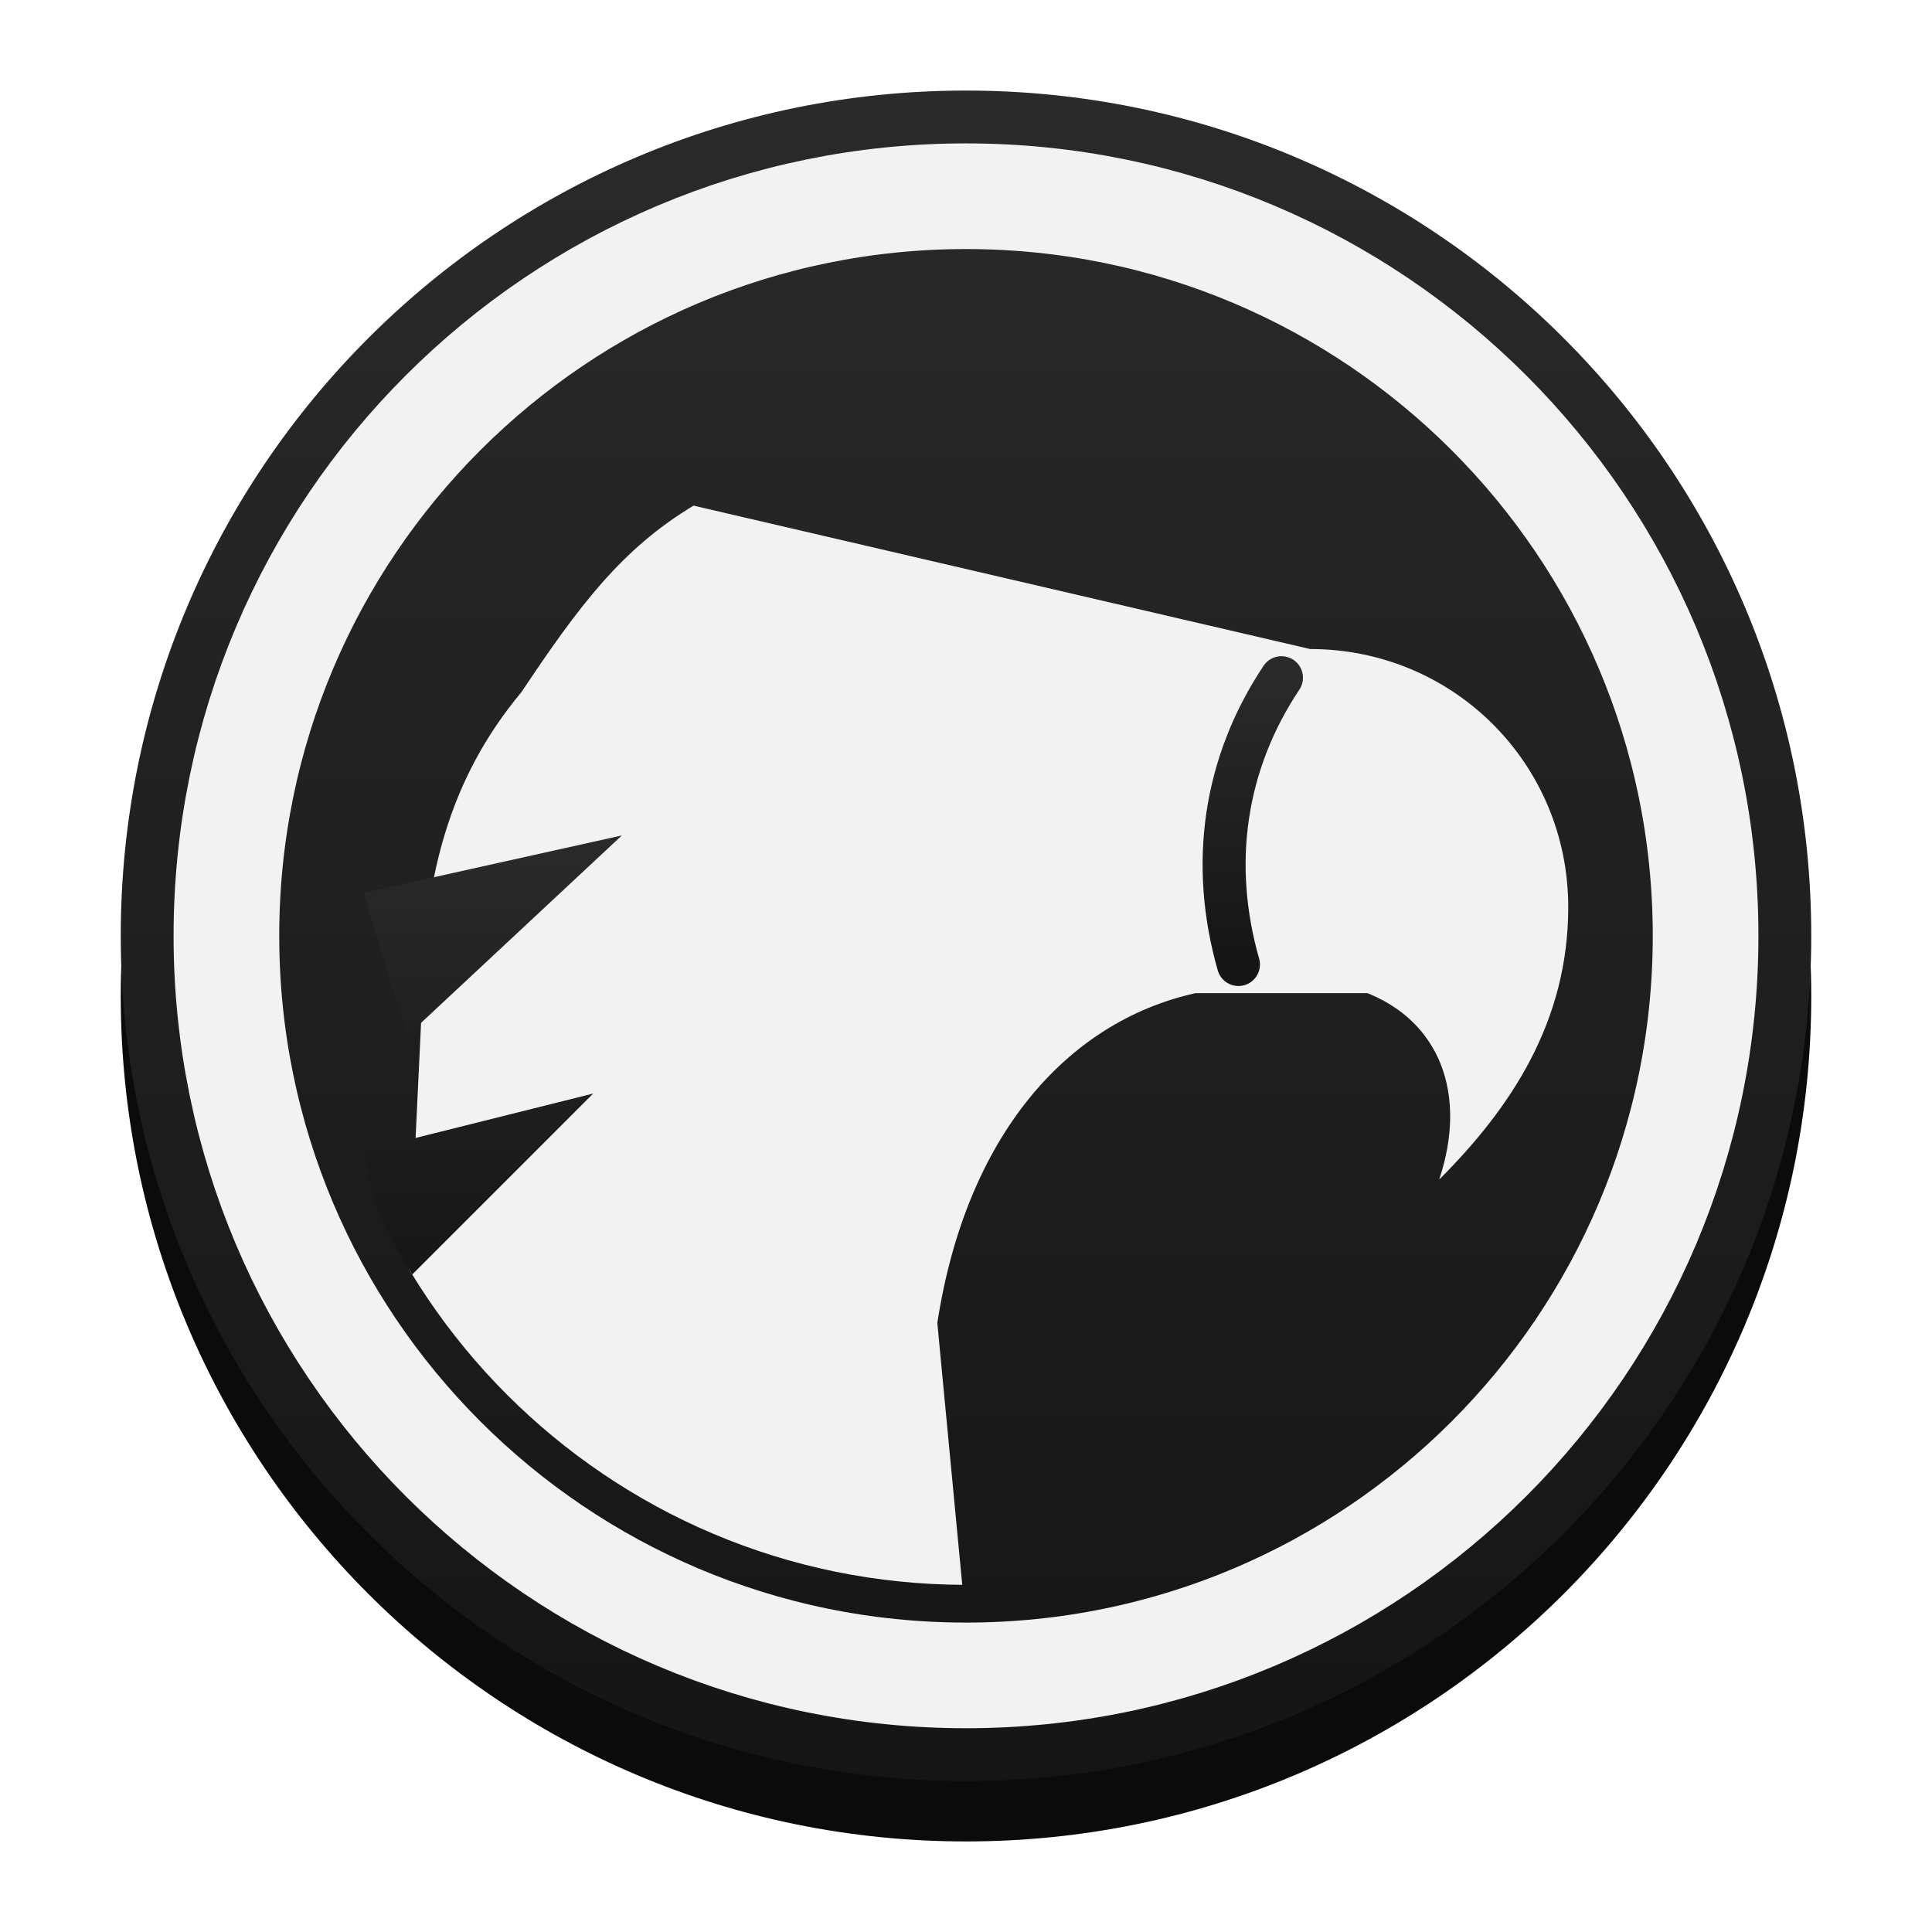
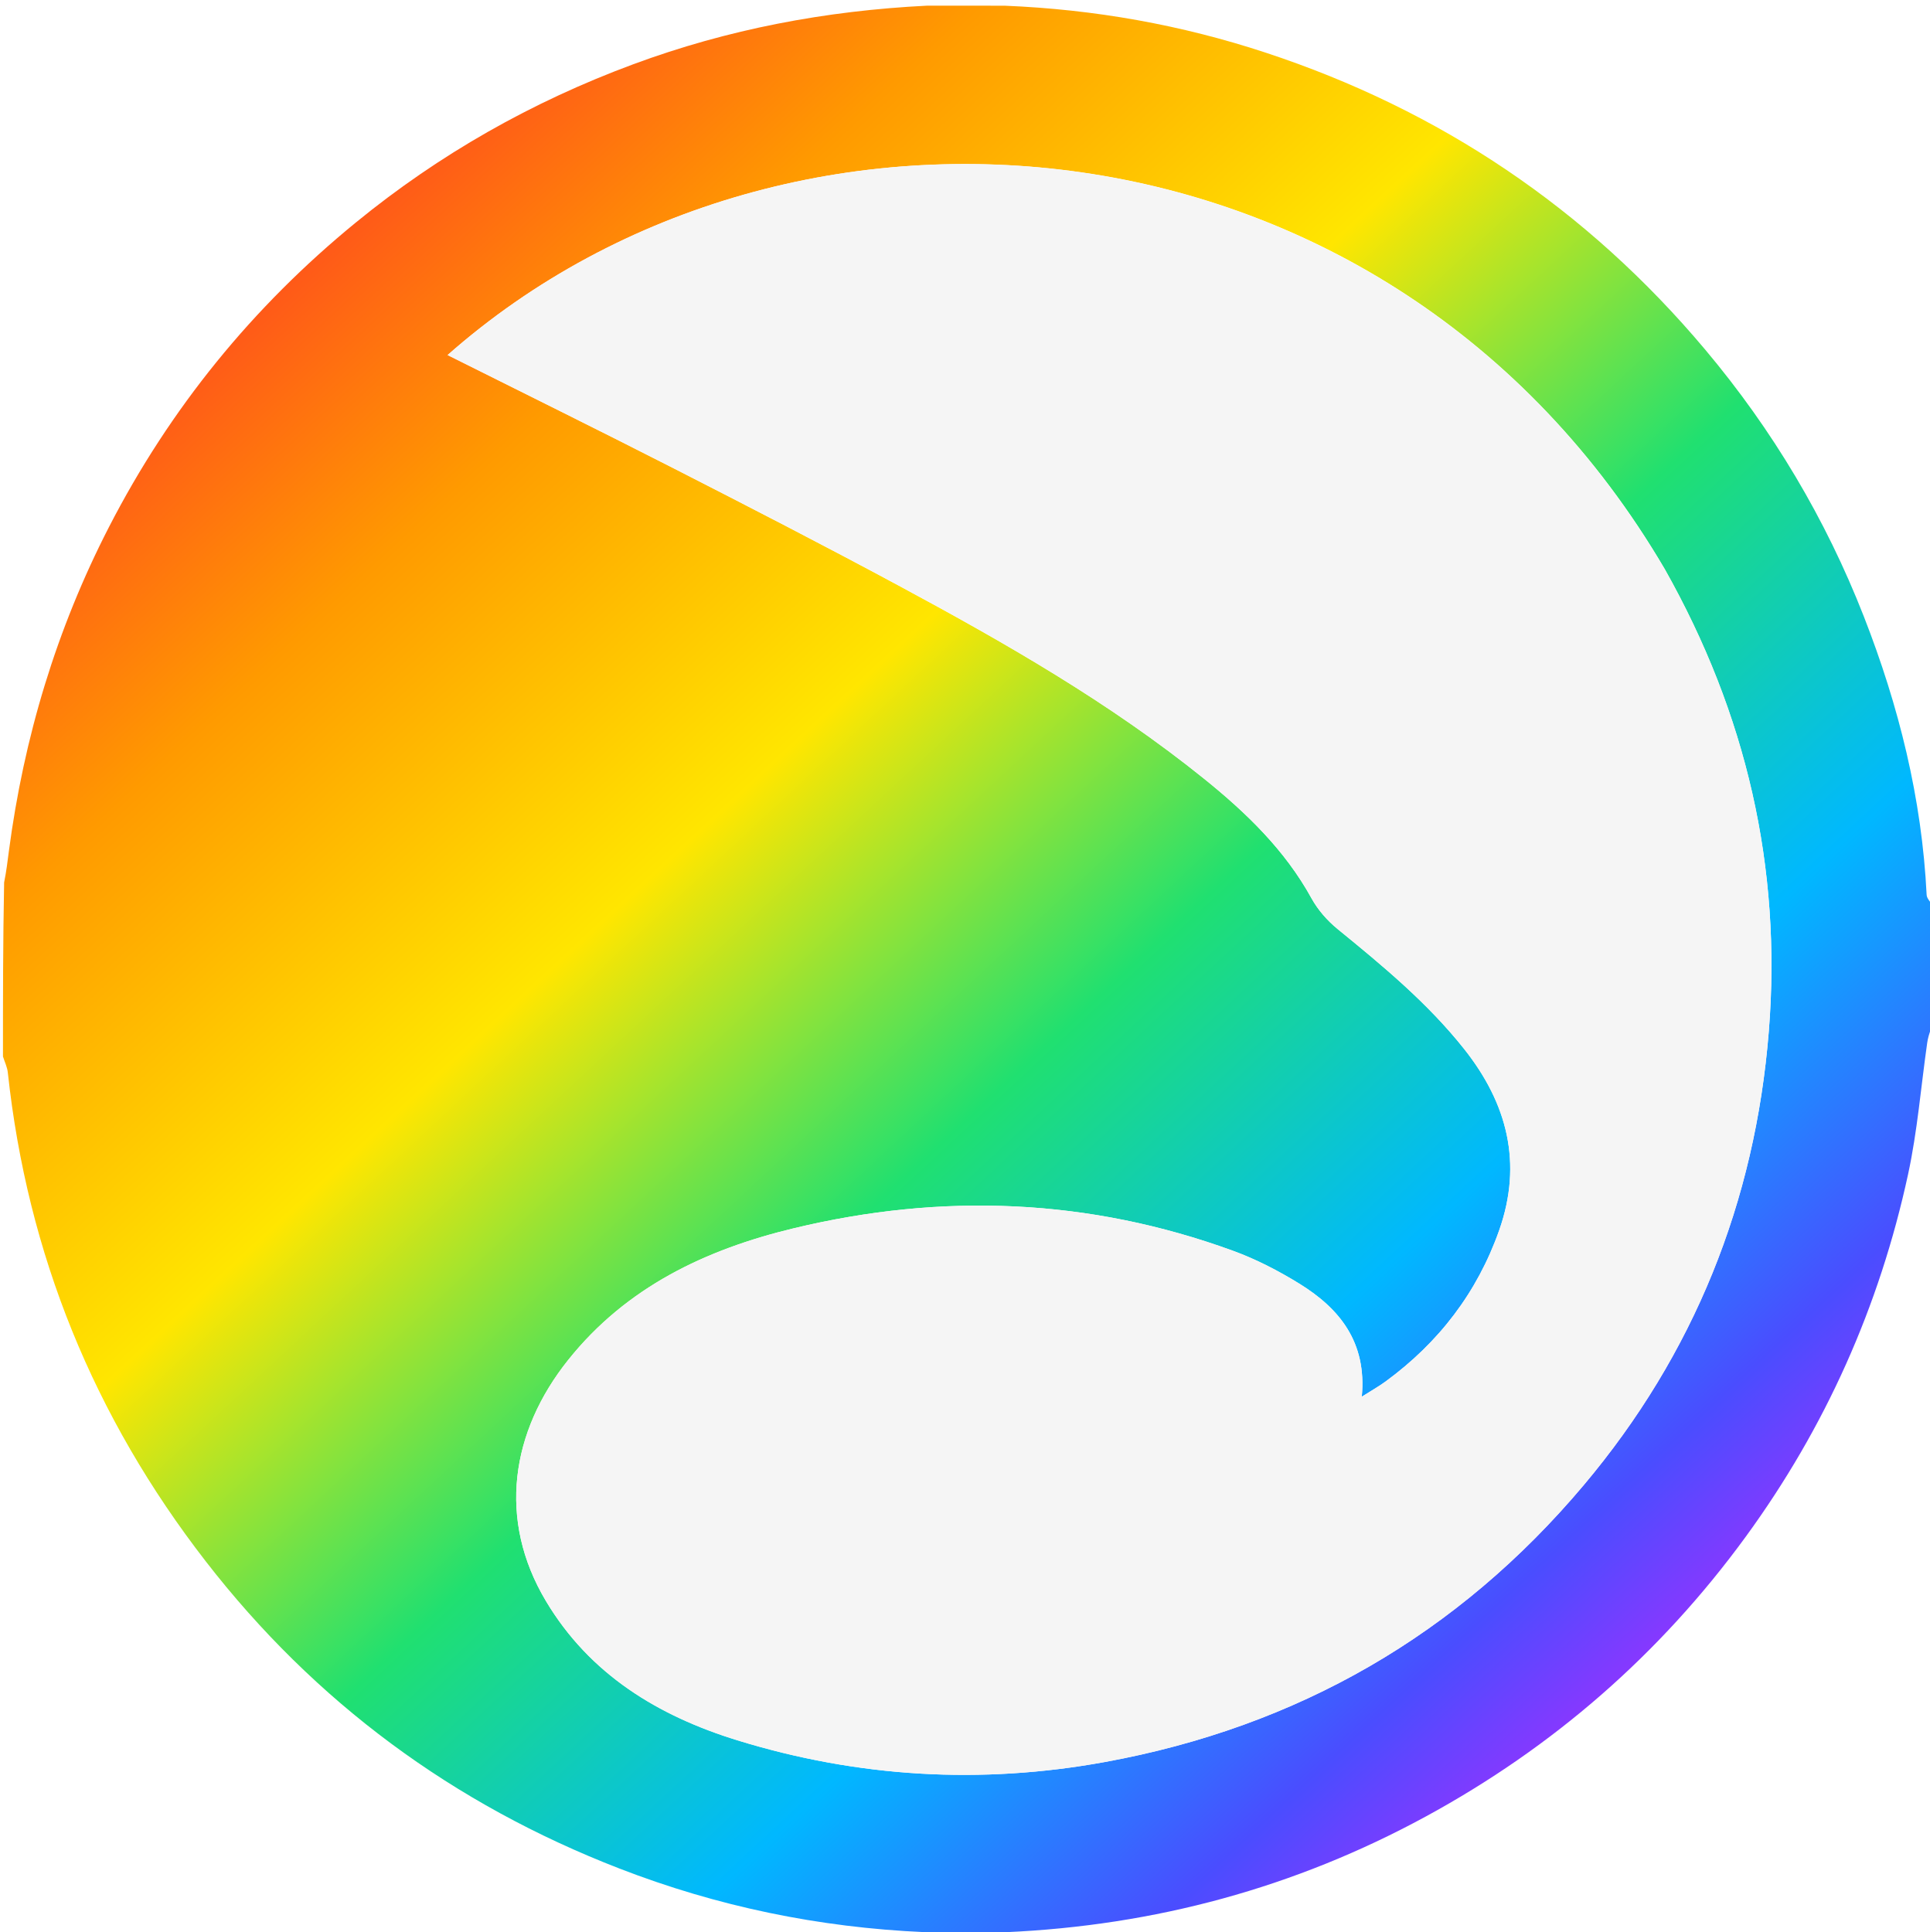
- <svg xmlns="http://www.w3.org/2000/svg" viewBox="0 0 128 128" width="128" height="128">
+ <svg xmlns="http://www.w3.org/2000/svg" version="1.1" id="Layer_1" x="0px" y="0px" width="650" viewBox="0 0 650 651" enable-background="new 0 0 650 651" xml:space="preserve" height="651">
  <defs>
-     <linearGradient id="disc" x1="0" y1="0" x2="0" y2="1">
-       <stop offset="0" stop-color="#2a2a2a" />
-       <stop offset="1" stop-color="#151515" />
+     <linearGradient id="rgb" gradientUnits="userSpaceOnUse" x1="60" y1="40" x2="590" y2="610">
+       <stop offset="0" stop-color="#ff2a2a" />
+       <stop offset="0.2" stop-color="#ff9a00" />
+       <stop offset="0.38" stop-color="#ffe600" />
+       <stop offset="0.55" stop-color="#20e070" />
+       <stop offset="0.72" stop-color="#00b8ff" />
+       <stop offset="0.86" stop-color="#4a4dff" />
+       <stop offset="1" stop-color="#d81cff" />
    </linearGradient>
-     <clipPath id="inside">
-       <circle cx="64" cy="62" r="43" />
-     </clipPath>
  </defs>
-   <circle cx="64" cy="66" r="56" fill="#0b0b0b" />
-   <circle cx="64" cy="62" r="56" fill="url(#disc)" />
-   <circle cx="64" cy="62" r="49" fill="none" stroke="#f2f2f2" stroke-width="7" />
-   <g clip-path="url(#inside)">
-     <g transform="translate(64 62) scale(0.95) translate(-64 -66)">
-       <path fill="#f2f2f2" d="         M24 114 L26 72 C26 62 28 55 33 49 C37 43 40 39 45 36 L88 46         C98 46 106 54 106 64 C106 72 102 78 97 83         C99 77 97 72 92 70 L80 70         C71 72 64 80 62 93 L64 114 Z" />
-       <path fill="none" stroke="url(#disc)" stroke-width="3" stroke-linecap="round" d="M86 48 C82 54 81 61 83 68" />
-       <path fill="url(#disc)" d="M22 63 L40 59 L25 73 Z M22 81 L38 77 L24 91 Z" />
-     </g>
-   </g>
+   <path fill="url(#rgb)" opacity="1" stroke="none" d=" M651,305   C651,318.688 651,332.375 650.59,346.565   C649.875,348.509 649.485,349.939 649.277,351.396   C647.165,366.18 645.98,381.163 642.826,395.72   C633.187,440.2 615.007,480.975 588.111,517.849   C559.242,557.427 523.229,588.771 480.276,612.122   C436.264,636.048 389.101,648.863 338.6,651.075   C329.401,651.045 320.669,651.089 311.506,651.05   C275.769,649.483 241.611,642.37 208.684,629.613   C152.727,607.934 106.106,573.591 69.303,526.083   C31.619,477.438 9.222,422.608 2.63,361.368   C2.434,359.541 1.559,357.788 1,356   C1,336.646 1,317.292 1.389,297.351   C2.176,293.475 2.545,290.182 2.977,286.898   C8.025,248.537 19.006,212.005 36.728,177.557   C57.302,137.564 85.11,103.401 119.9,74.96   C148.029,51.963 179.212,34.296 213.32,21.662   C245.18,9.861 278.087,3.615 312.394,1.906   C321.265,1.933 329.669,1.885 338.512,1.924   C368.824,3.166 397.989,8.383 426.367,17.73   C485.185,37.104 534.644,70.389 574.517,117.851   C597.234,144.892 615.084,174.876 627.922,207.709   C639.711,237.858 647.49,269.029 649.087,301.547   C649.145,302.727 650.337,303.85 651,305  M560.813,191.666   C468.124,33.685 266.597,17.434 150.793,119.639   C176.222,132.362 201.733,144.924 227.056,157.854   C252.423,170.806 277.75,183.85 302.827,197.35   C338.638,216.629 373.944,236.818 405.72,262.454   C419.863,273.864 432.901,286.419 441.841,302.678   C443.989,306.585 447.176,310.221 450.645,313.05   C465.862,325.458 480.952,337.944 493.247,353.429   C507.804,371.765 513.045,391.929 505.083,414.534   C497.696,435.506 484.713,452.396 466.801,465.507   C464.467,467.215 461.921,468.636 458.787,470.626   C460.522,452.255 451.305,440.883 437.659,432.483   C430.64,428.162 423.159,424.291 415.43,421.471   C366.902,403.764 317.418,401.827 267.365,413.888   C237.695,421.037 211.041,433.702 191.439,458.223   C172.121,482.388 167.534,512 183.909,539.455   C198.706,564.262 221.835,578.221 248.485,586.429   C289.047,598.921 330.494,601.354 372.304,593.71   C437.152,581.854 491.187,550.79 533.599,500.371   C570.712,456.252 591.326,404.97 595.915,347.51   C600.326,292.283 588.349,240.555 560.813,191.666  M343.192,270.333   C320.782,258.753 298.373,247.172 275.963,235.591   C281.156,259.726 292.408,279.546 311.092,294.674   C323.994,305.121 338.446,311.577 355.579,309.759   C366.398,308.611 375.592,303.995 384.451,296.217   C370.444,287.407 357.144,279.041 343.192,270.333  z" />
+   <path fill="#F5F5F5" opacity="1" stroke="none" d=" M560.969,191.999   C588.349,240.555 600.326,292.283 595.915,347.51   C591.326,404.97 570.712,456.252 533.599,500.371   C491.187,550.79 437.152,581.854 372.304,593.71   C330.494,601.354 289.047,598.921 248.485,586.429   C221.835,578.221 198.706,564.262 183.909,539.455   C167.534,512 172.121,482.388 191.439,458.223   C211.041,433.702 237.695,421.037 267.365,413.888   C317.418,401.827 366.902,403.764 415.43,421.471   C423.159,424.291 430.64,428.162 437.659,432.483   C451.305,440.883 460.522,452.255 458.787,470.626   C461.921,468.636 464.467,467.215 466.801,465.507   C484.713,452.396 497.696,435.506 505.083,414.534   C513.045,391.929 507.804,371.765 493.247,353.429   C480.952,337.944 465.862,325.458 450.645,313.05   C447.176,310.221 443.989,306.585 441.841,302.678   C432.901,286.419 419.863,273.864 405.72,262.454   C373.944,236.818 338.638,216.629 302.827,197.35   C277.75,183.85 252.423,170.806 227.056,157.854   C201.733,144.924 176.222,132.362 150.796,119.633   C266.597,17.434 468.124,33.685 560.969,191.999  z" />
+   <path fill="url(#rgb)" opacity="1" stroke="url(#rgb)" stroke-width="4" stroke-linejoin="round" d=" M343.518,270.504   C357.144,279.041 370.444,287.407 384.451,296.217   C375.592,303.995 366.398,308.611 355.579,309.759   C338.446,311.577 323.994,305.121 311.092,294.674   C292.408,279.546 281.156,259.726 275.963,235.591   C298.373,247.172 320.782,258.753 343.518,270.504  z" />
</svg>
